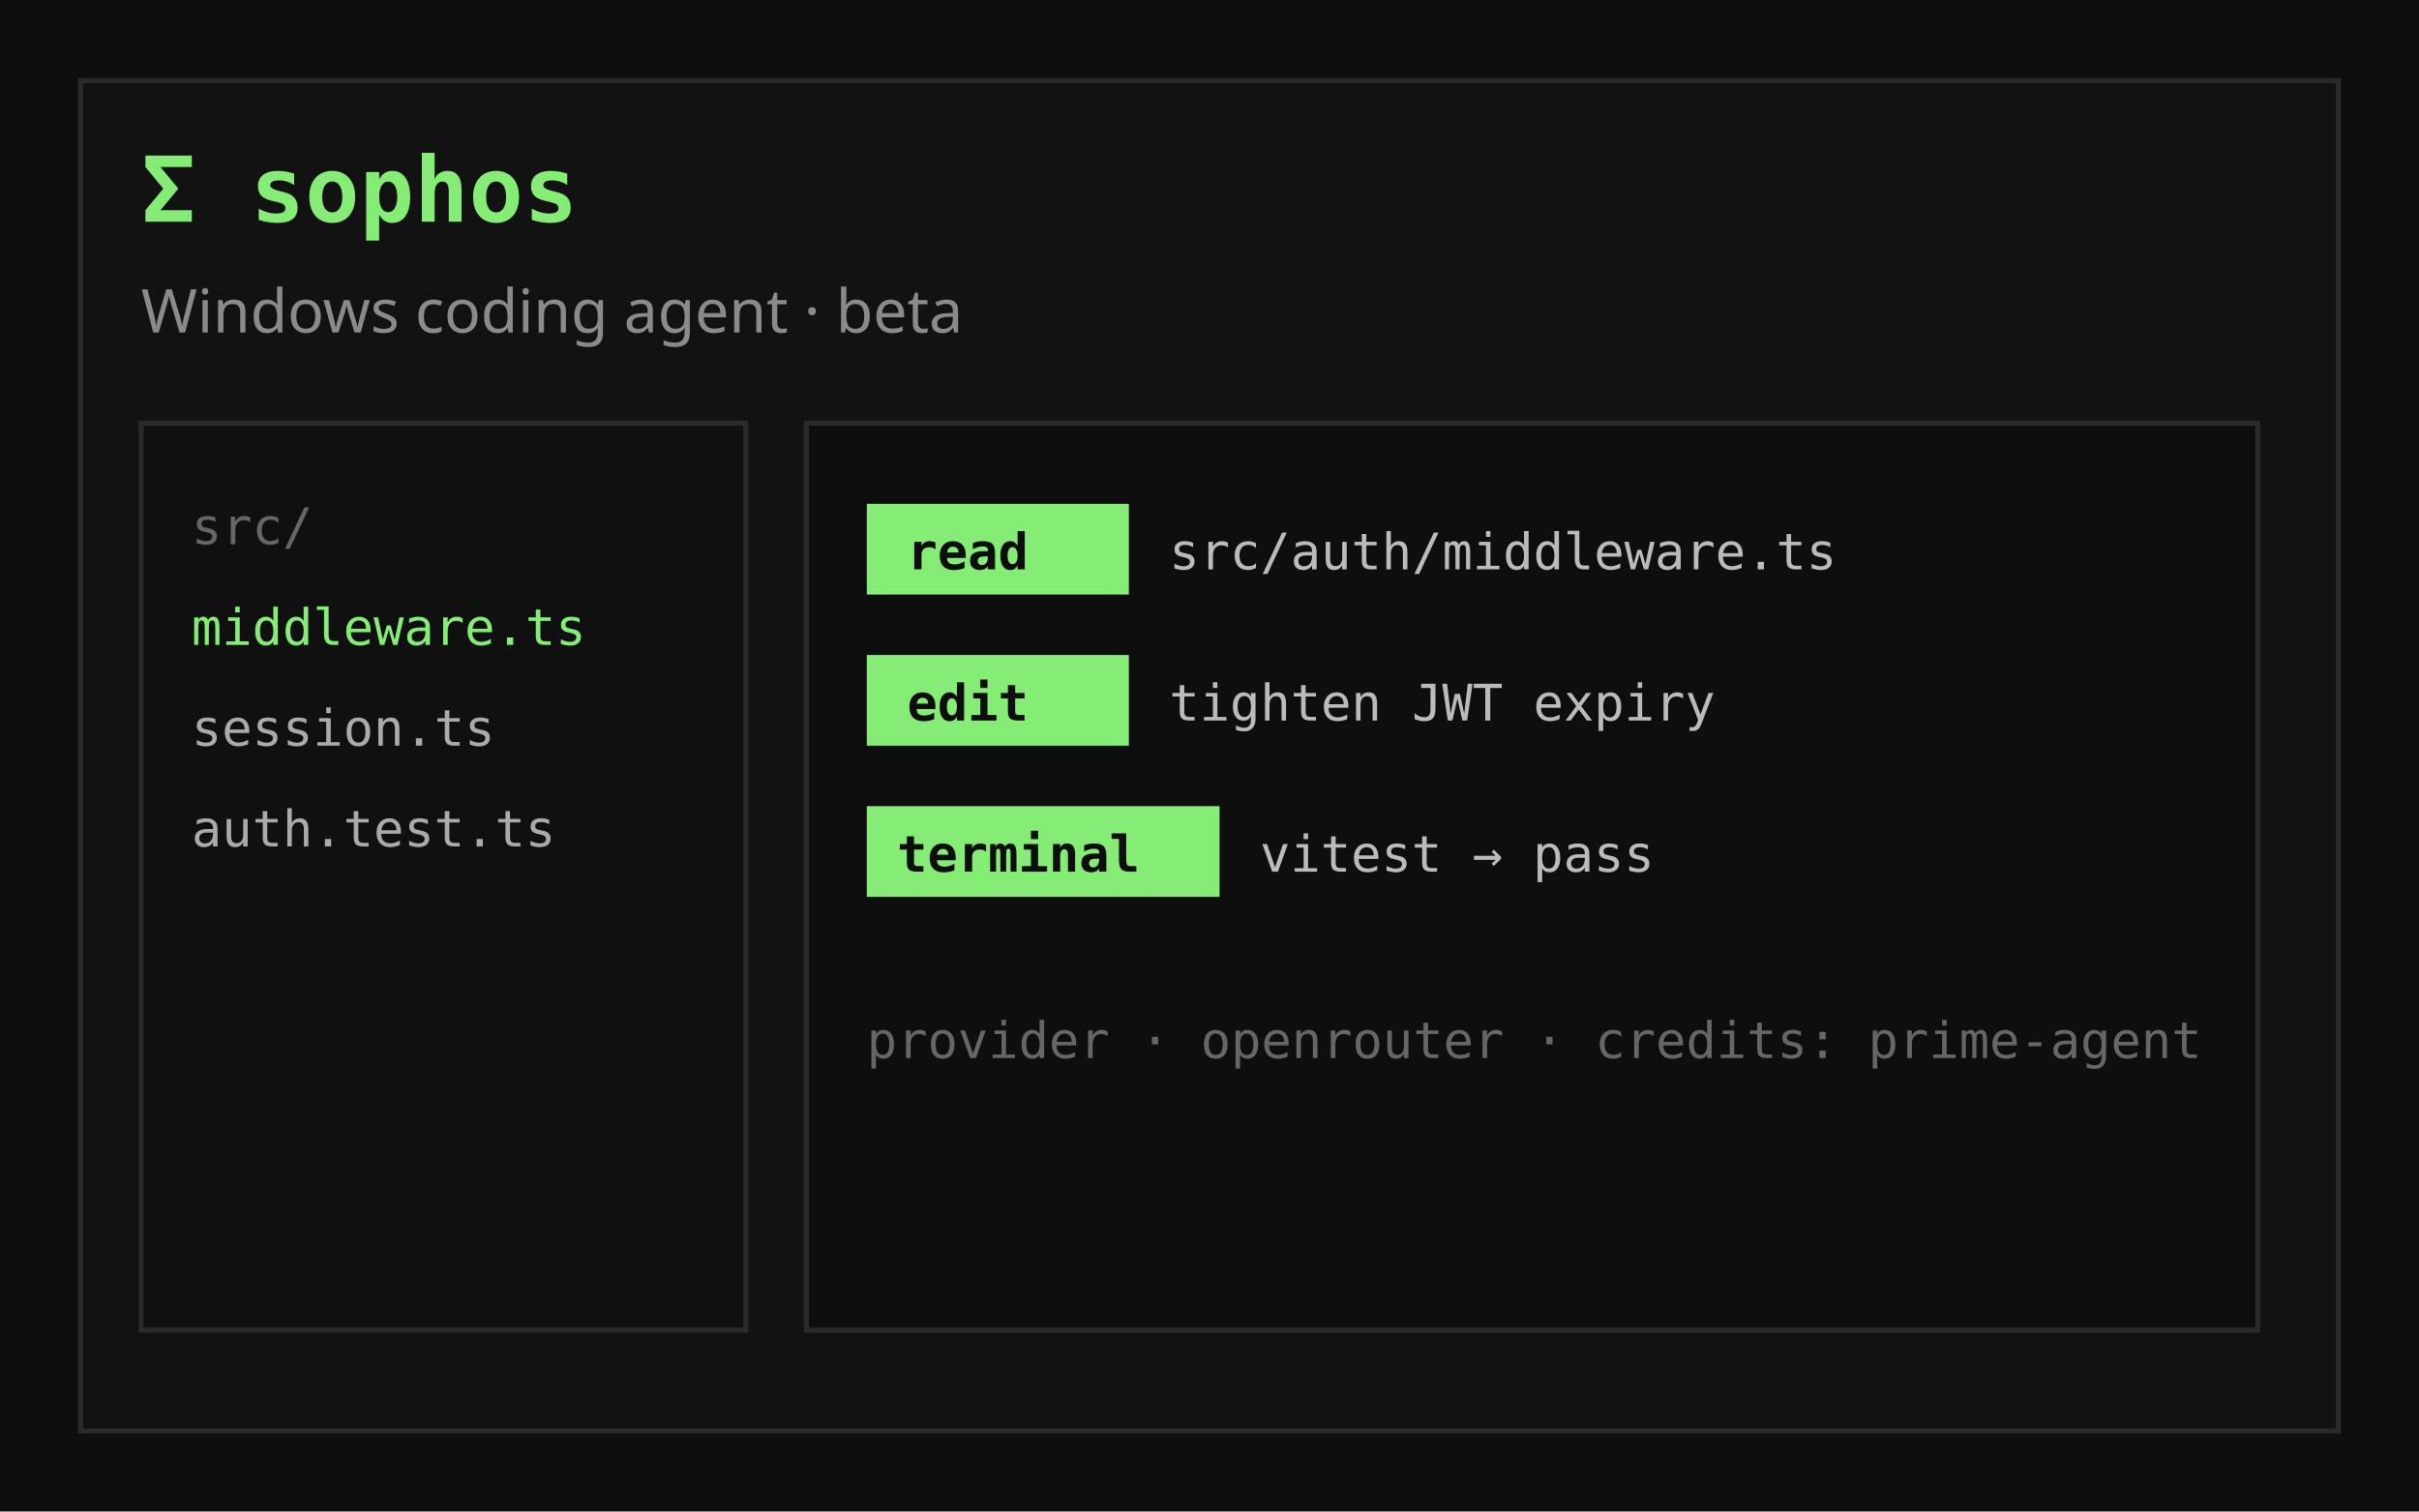
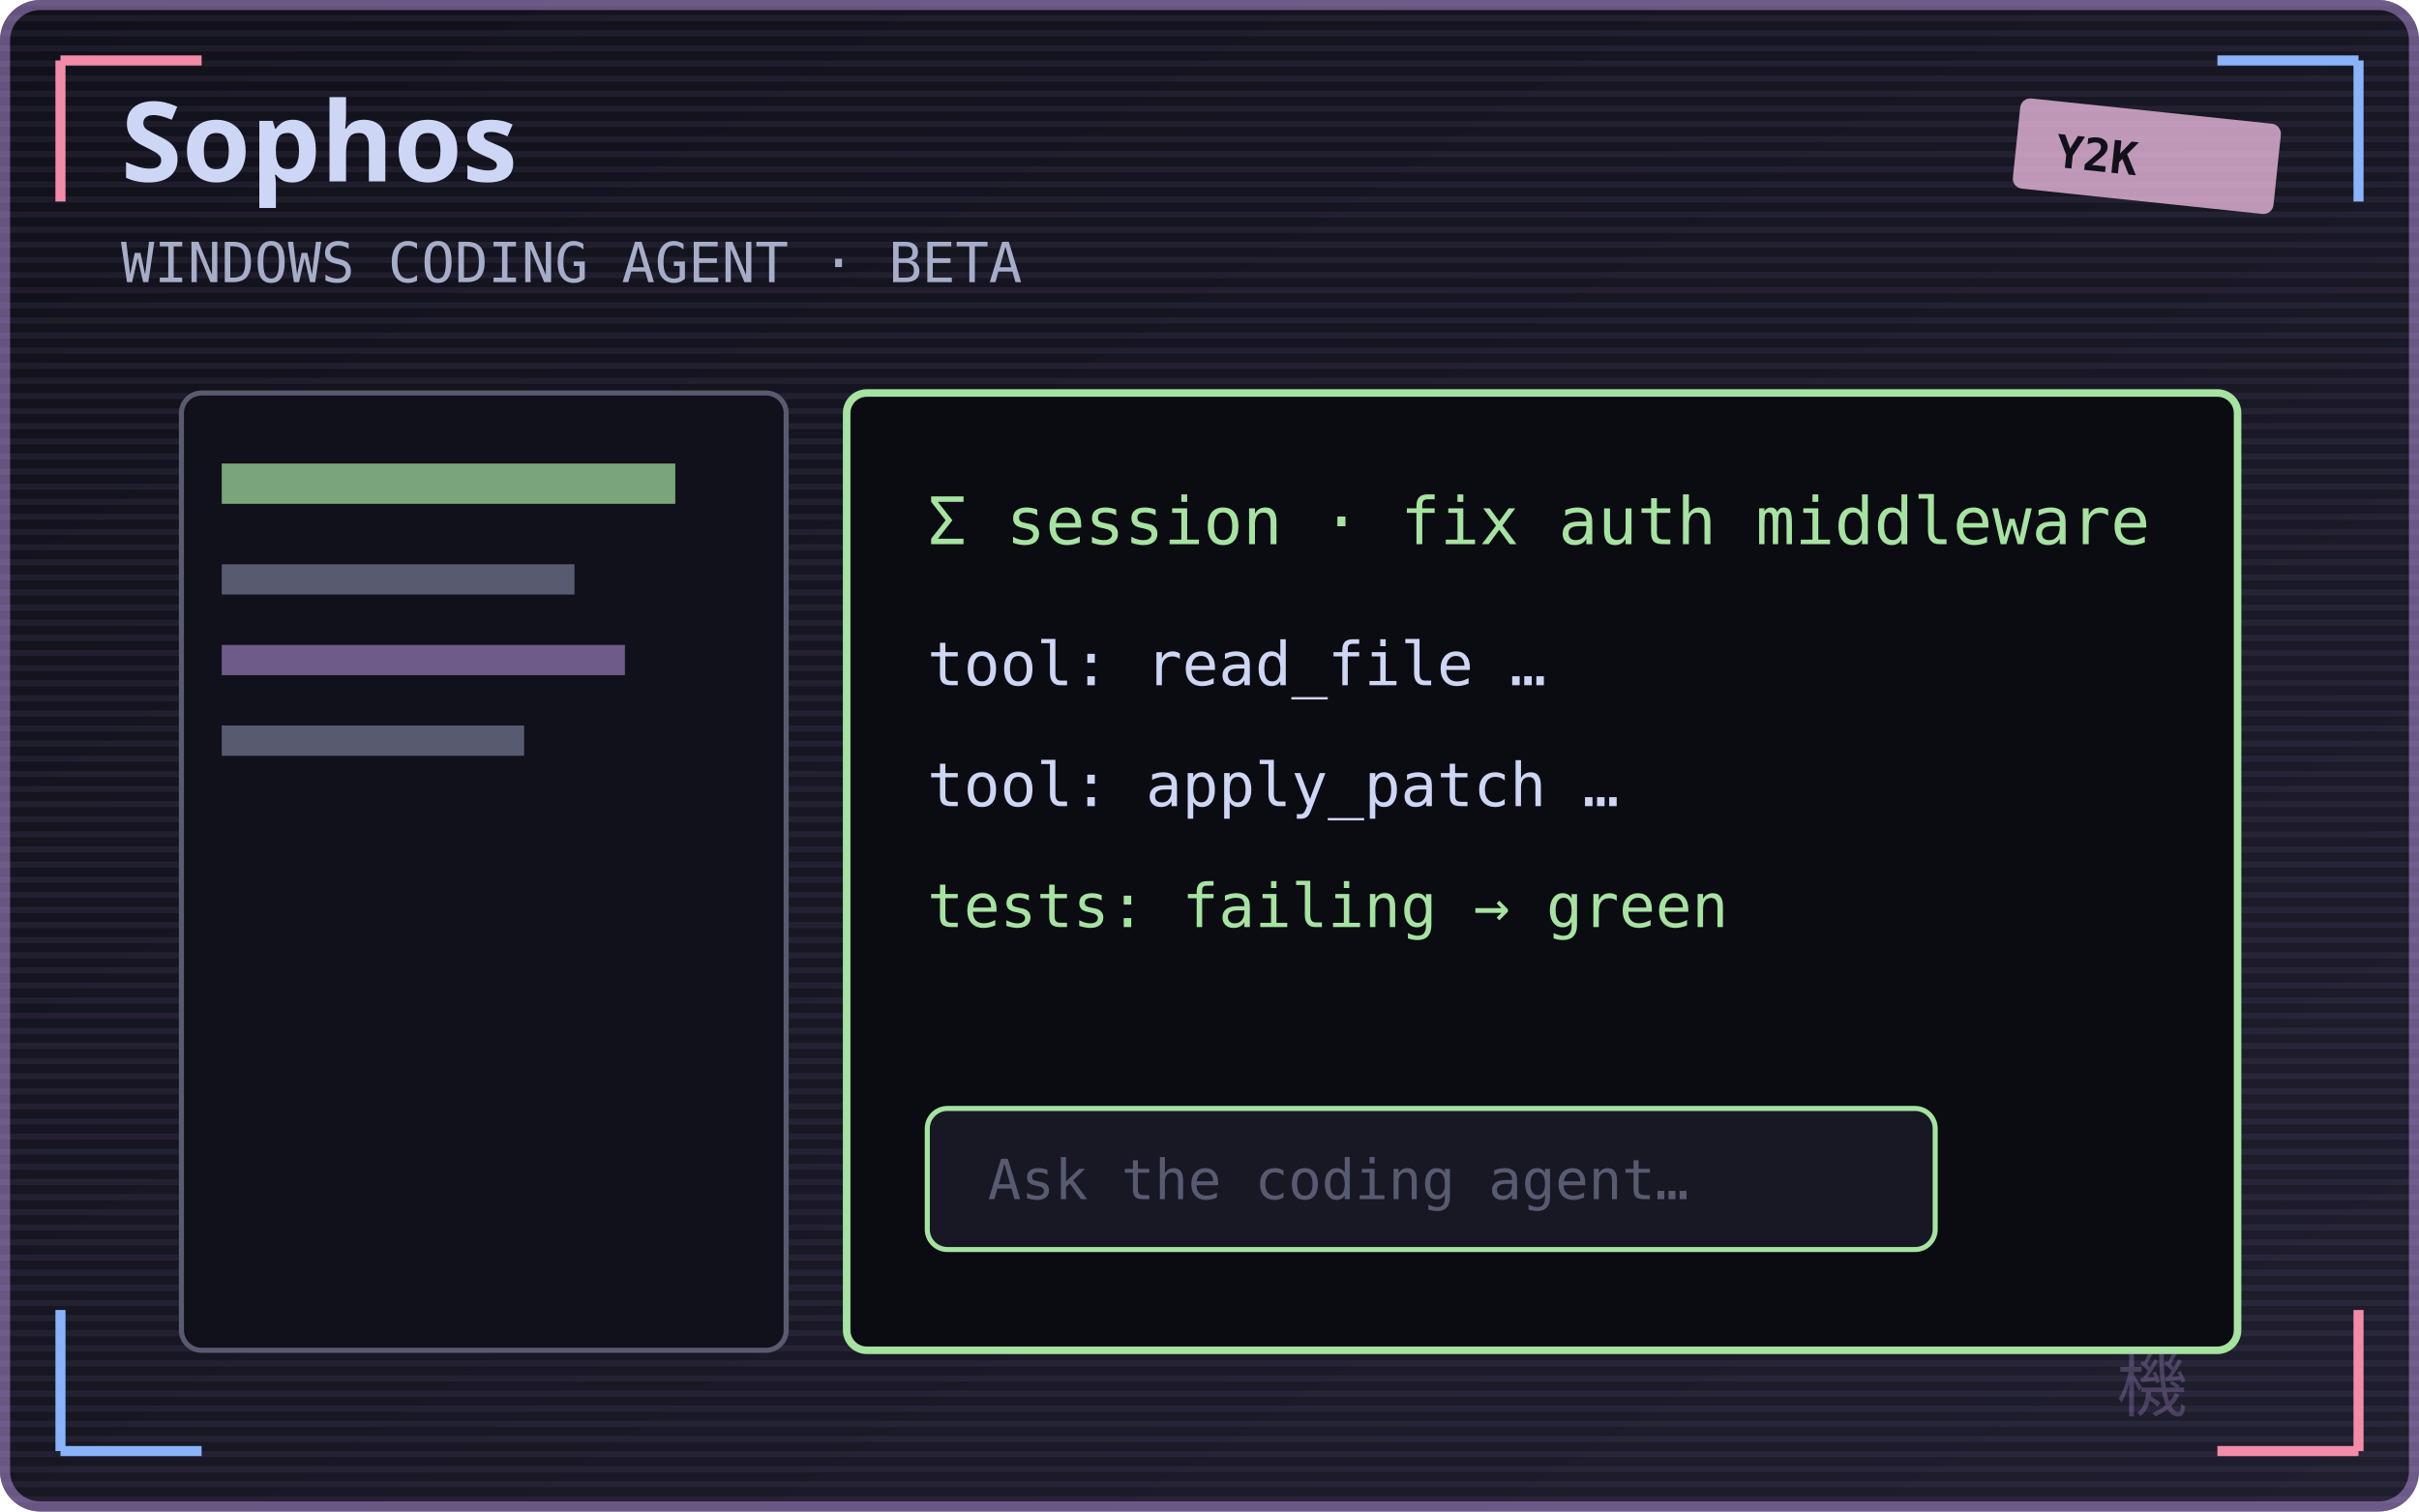
- <svg xmlns="http://www.w3.org/2000/svg" viewBox="0 0 480 300" role="img" aria-label="sophos — Windows coding agent">
-   <rect width="480" height="300" fill="#0e0e0e" />
-   <rect x="16" y="16" width="448" height="268" fill="#121212" stroke="#2a2a2a" />
-   <text x="28" y="44" fill="#85ed75" font-family="ui-monospace,monospace" font-size="18" font-weight="700">Σ sophos</text>
-   <text x="28" y="66" fill="#8a8a8a" font-family="DM Sans,system-ui,sans-serif" font-size="12">Windows coding agent · beta</text>
-   <rect x="28" y="84" width="120" height="180" fill="#101010" stroke="#2a2a2a" />
-   <text x="38" y="108" fill="#666" font-family="ui-monospace,monospace" font-size="10">src/</text>
-   <text x="38" y="128" fill="#85ed75" font-family="ui-monospace,monospace" font-size="10">middleware.ts</text>
-   <text x="38" y="148" fill="#aaa" font-family="ui-monospace,monospace" font-size="10">session.ts</text>
-   <text x="38" y="168" fill="#aaa" font-family="ui-monospace,monospace" font-size="10">auth.test.ts</text>
-   <rect x="160" y="84" width="288" height="180" fill="#0e0e0e" stroke="#2a2a2a" />
-   <rect x="172" y="100" width="52" height="18" fill="#85ed75" />
-   <text x="180" y="113" fill="#0e0e0e" font-family="ui-monospace,monospace" font-size="10" font-weight="700">read</text>
-   <text x="232" y="113" fill="#bbb" font-family="ui-monospace,monospace" font-size="10">src/auth/middleware.ts</text>
-   <rect x="172" y="130" width="52" height="18" fill="#85ed75" />
-   <text x="180" y="143" fill="#0e0e0e" font-family="ui-monospace,monospace" font-size="10" font-weight="700">edit</text>
-   <text x="232" y="143" fill="#bbb" font-family="ui-monospace,monospace" font-size="10">tighten JWT expiry</text>
-   <rect x="172" y="160" width="70" height="18" fill="#85ed75" />
-   <text x="178" y="173" fill="#0e0e0e" font-family="ui-monospace,monospace" font-size="10" font-weight="700">terminal</text>
-   <text x="250" y="173" fill="#bbb" font-family="ui-monospace,monospace" font-size="10">vitest → pass</text>
-   <text x="172" y="210" fill="#666" font-family="ui-monospace,monospace" font-size="10">provider · openrouter · credits: prime-agent</text>
+ <svg xmlns="http://www.w3.org/2000/svg" viewBox="0 0 480 300" role="img" aria-label="Sophos">
+   <defs>
+     <pattern id="scan-sophos" width="3" height="3" patternUnits="userSpaceOnUse">
+       <rect width="3" height="1.2" fill="#cba6f7" opacity="0.07" />
+     </pattern>
+     <linearGradient id="bg-sophos" x1="0" y1="0" x2="1" y2="1">
+       <stop offset="0%" stop-color="#11111b" />
+       <stop offset="100%" stop-color="#1e1e2e" />
+     </linearGradient>
+   </defs>
+   <rect width="480" height="300" rx="8" fill="url(#bg-sophos)" />
+   <rect width="480" height="300" rx="8" fill="url(#scan-sophos)" />
+   <rect x="1" y="1" width="478" height="298" rx="7" fill="none" stroke="#cba6f7" stroke-opacity="0.45" stroke-width="2" />
+   <path d="M12 12h28M12 12v28" stroke="#f38ba8" stroke-width="2" />
+   <path d="M468 12h-28M468 12v28" stroke="#89b4fa" stroke-width="2" />
+   <path d="M12 288h28M12 288v-28" stroke="#89b4fa" stroke-width="2" />
+   <path d="M468 288h-28M468 288v-28" stroke="#f38ba8" stroke-width="2" />
+   <text x="24" y="36" fill="#cdd6f4" font-family="Syne,system-ui,sans-serif" font-size="22" font-weight="800">Sophos</text>
+   <text x="24" y="56" fill="#a6adc8" font-family="ui-monospace,monospace" font-size="11">WINDOWS CODING AGENT · BETA</text>
+   <rect x="400" y="22" width="52" height="18" rx="2" fill="#f5c2e7" opacity="0.75" transform="rotate(6 426 31)" />
+   <text x="408" y="35" fill="#11111b" font-size="9" font-family="monospace" font-weight="700" transform="rotate(6 426 31)">Y2K</text>
+   <rect x="36" y="78" width="120" height="190" rx="4" fill="#11111b" stroke="#585b70" />
+   <rect x="44" y="92" width="90" height="8" fill="#a6e3a1" opacity="0.7" />
+   <rect x="44" y="112" width="70" height="6" fill="#585b70" />
+   <rect x="44" y="128" width="80" height="6" fill="#cba6f7" opacity="0.5" />
+   <rect x="44" y="144" width="60" height="6" fill="#585b70" />
+   <rect x="168" y="78" width="276" height="190" rx="4" fill="#0b0b12" stroke="#a6e3a1" stroke-width="1.5" />
+   <text x="184" y="108" fill="#a6e3a1" font-family="ui-monospace,monospace" font-size="13">Σ session · fix auth middleware</text>
+   <text x="184" y="136" fill="#cdd6f4" font-family="ui-monospace,monospace" font-size="12">tool: read_file …</text>
+   <text x="184" y="160" fill="#cdd6f4" font-family="ui-monospace,monospace" font-size="12">tool: apply_patch …</text>
+   <text x="184" y="184" fill="#a6e3a1" font-family="ui-monospace,monospace" font-size="12">tests: failing → green</text>
+   <rect x="184" y="220" width="200" height="28" rx="4" fill="#181825" stroke="#a6e3a1" />
+   <text x="196" y="238" fill="#585b70" font-family="ui-monospace,monospace" font-size="11">Ask the coding agent…</text>
+   <text x="420" y="280" fill="#cba6f7" font-size="14" font-family="serif" opacity="0.25">機</text>
</svg>
